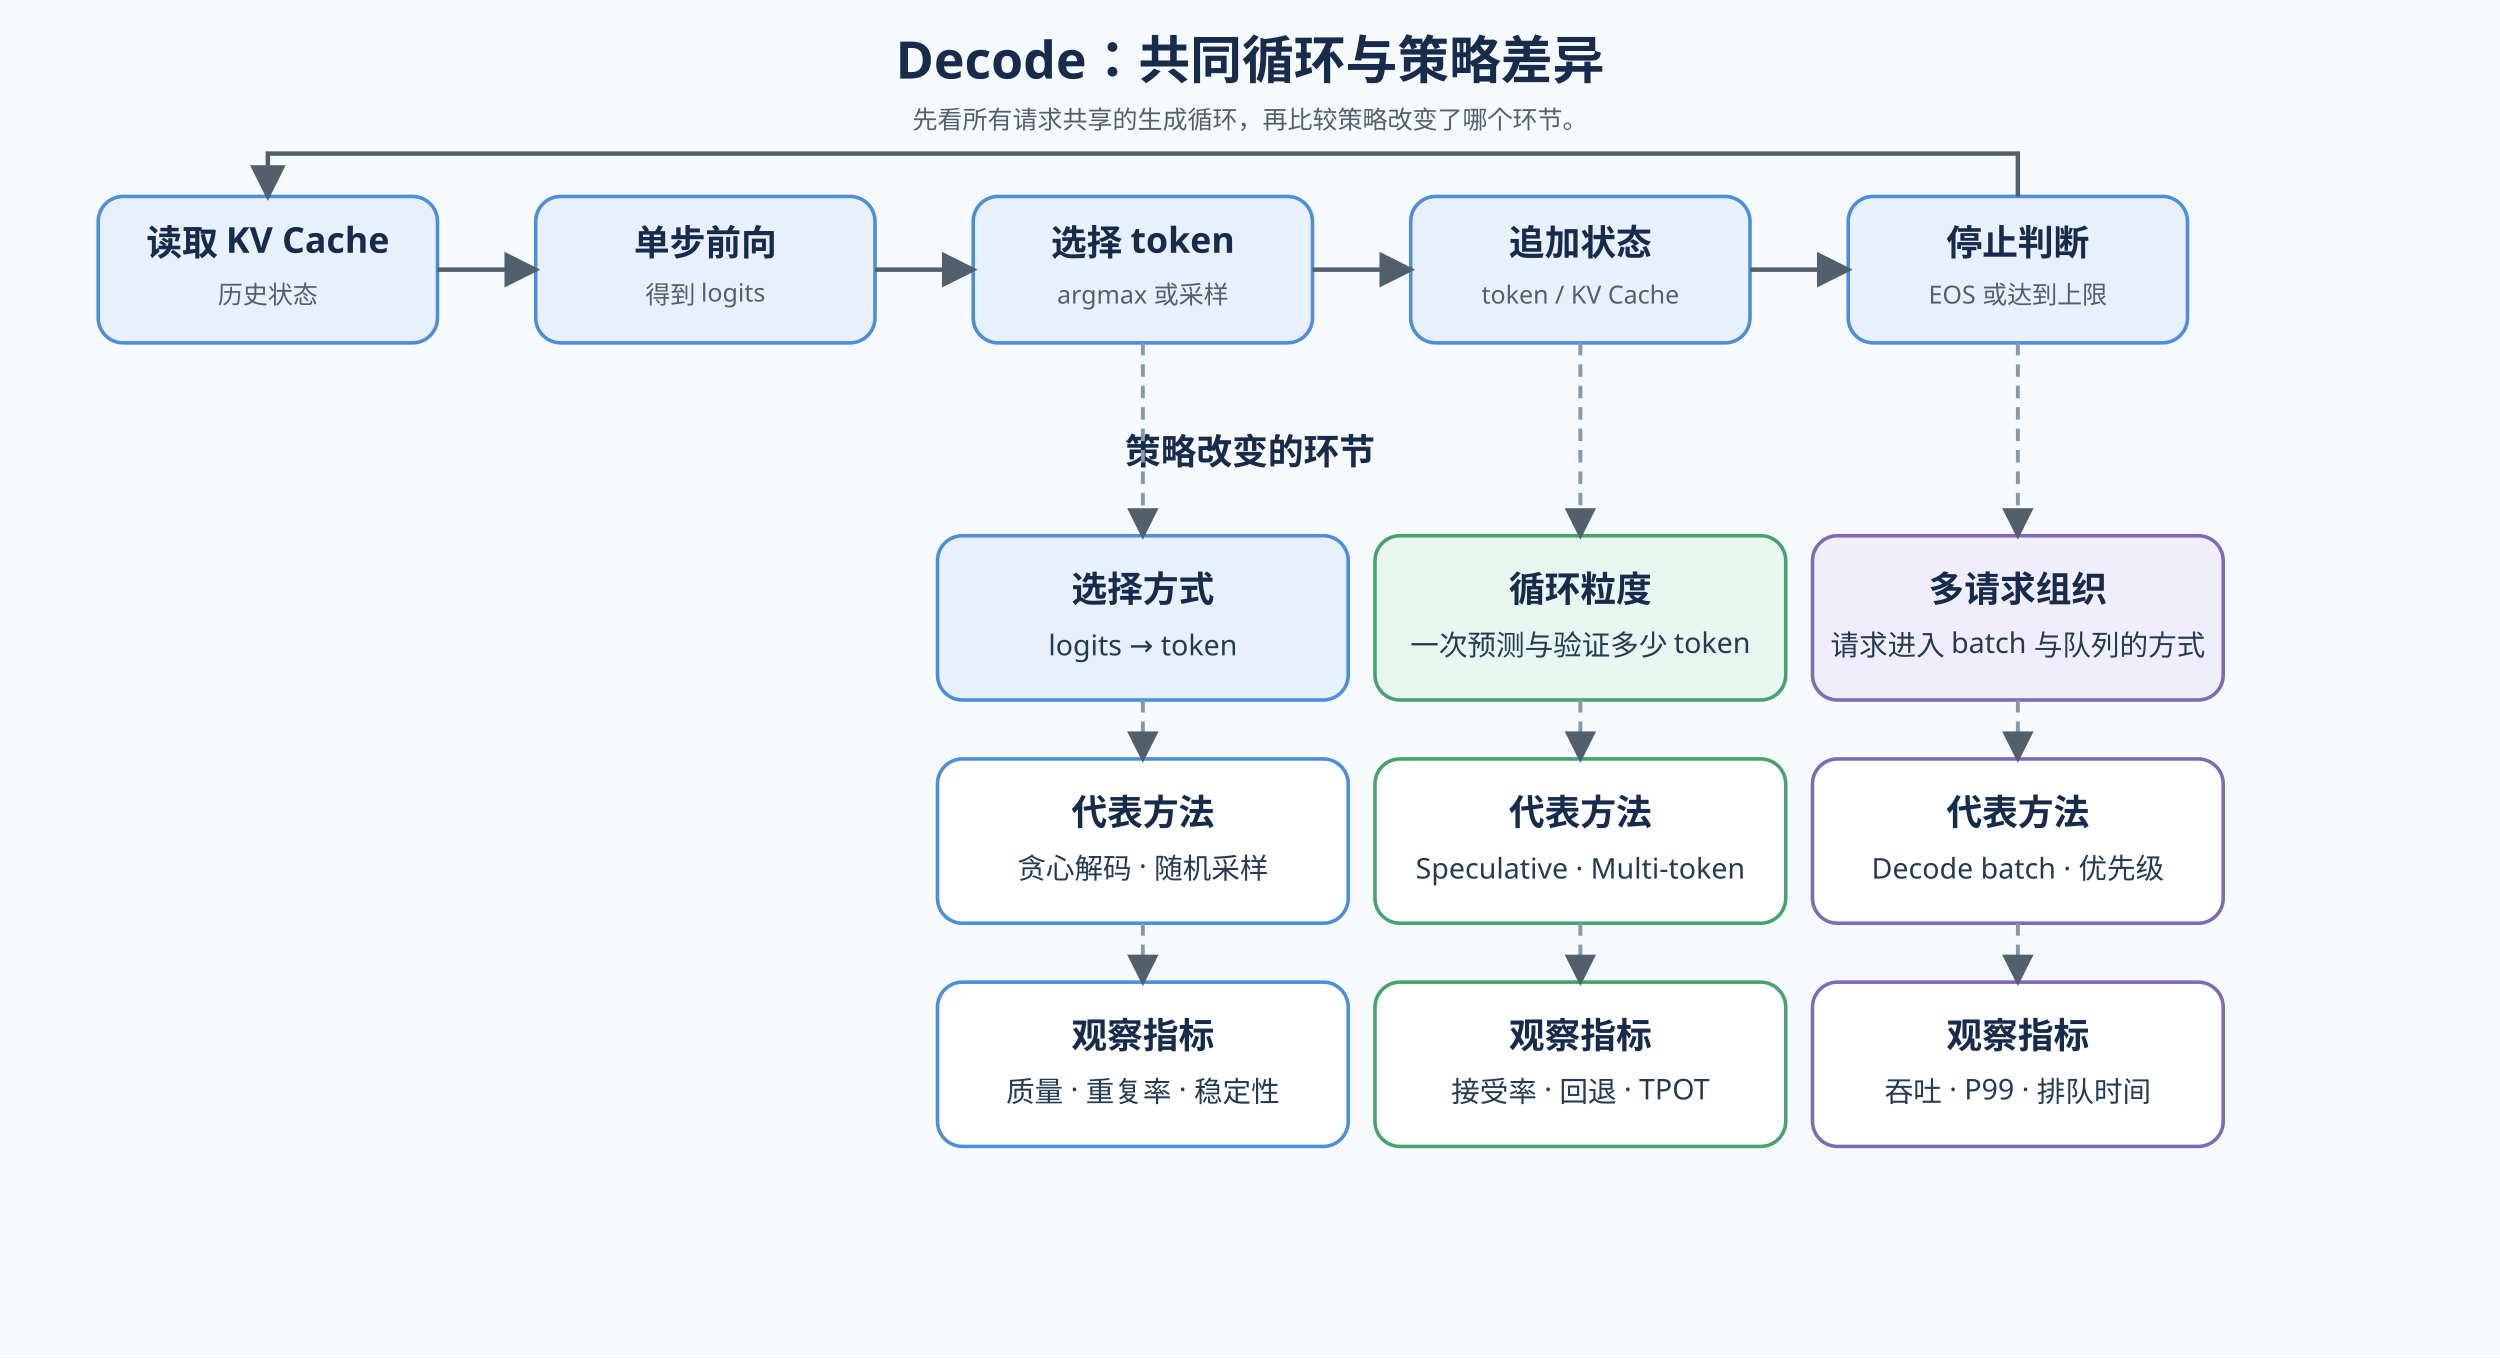
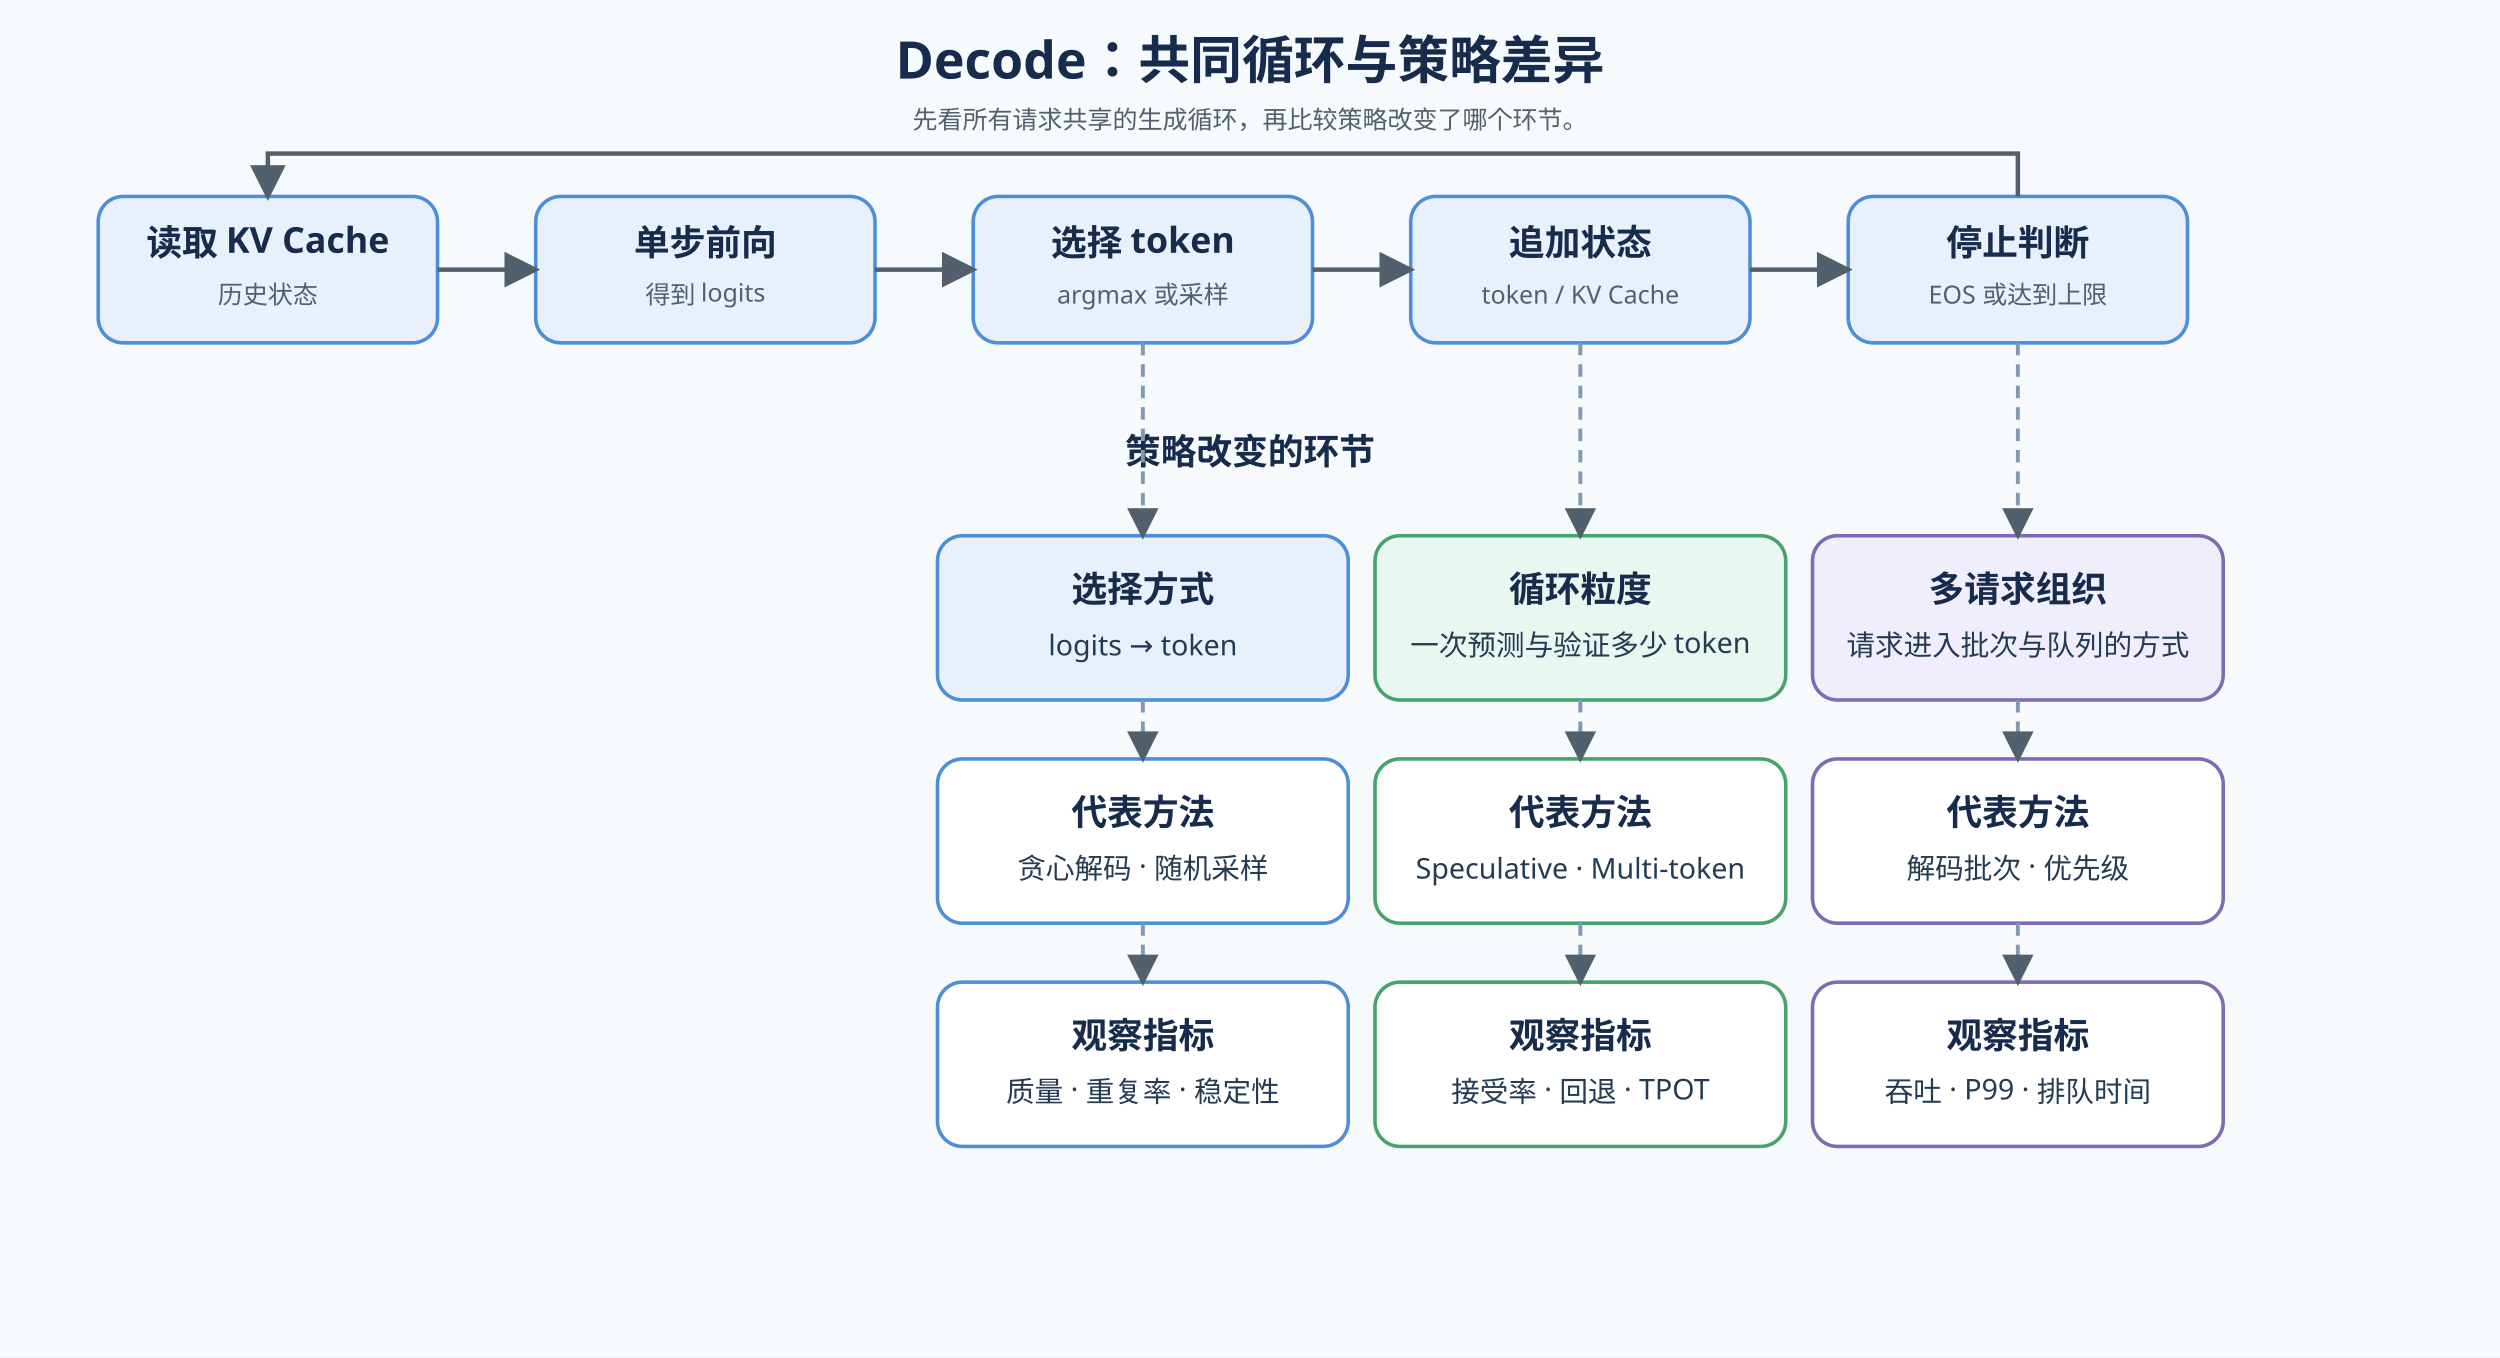
<svg xmlns="http://www.w3.org/2000/svg" width="1400" height="760" viewBox="0 0 1400 760">
  <defs>
    <marker id="arrow" markerWidth="8" markerHeight="8" refX="7" refY="4" orient="auto">
      <path d="M0 0 L8 4 L0 8 Z" fill="#52606d" />
    </marker>
  </defs>
  <rect width="1400" height="760" fill="#f7fafc" />
  <style>
.title{font:700 29px sans-serif;fill:#172b4d}.head{font:700 20px sans-serif;fill:#172b4d}.text{font:16px sans-serif;fill:#243b53}.small{font:14px sans-serif;fill:#52606d}.box{stroke-width:2;rx:14}.flow{stroke:#52606d;stroke-width:2.5;fill:none;marker-end:url(#arrow)}.return-line{stroke:#52606d;stroke-width:2.5;fill:none}.link{stroke:#829ab1;stroke-width:2.2;stroke-dasharray:7 5;fill:none;marker-end:url(#arrow)}.tip{fill:#52606d}
</style>
  <text x="700" y="44" text-anchor="middle" class="title">Decode：共同循环与策略差异</text>
  <text x="700" y="72" text-anchor="middle" class="small">先看所有请求共享的生成循环，再比较策略改变了哪个环节。</text>
  <rect x="55" y="110" width="190" height="82" fill="#e8f1fb" stroke="#4c8eda" class="box" />
  <text x="150" y="143" text-anchor="middle" class="head">读取 KV Cache</text>
  <text x="150" y="170" text-anchor="middle" class="small">历史状态</text>
  <rect x="300" y="110" width="190" height="82" fill="#e8f1fb" stroke="#4c8eda" class="box" />
  <text x="395" y="143" text-anchor="middle" class="head">单步前向</text>
  <text x="395" y="170" text-anchor="middle" class="small">得到 logits</text>
  <rect x="545" y="110" width="190" height="82" fill="#e8f1fb" stroke="#4c8eda" class="box" />
  <text x="640" y="143" text-anchor="middle" class="head">选择 token</text>
  <text x="640" y="170" text-anchor="middle" class="small">argmax 或采样</text>
  <rect x="790" y="110" width="190" height="82" fill="#e8f1fb" stroke="#4c8eda" class="box" />
  <text x="885" y="143" text-anchor="middle" class="head">追加状态</text>
  <text x="885" y="170" text-anchor="middle" class="small">token / KV Cache</text>
  <rect x="1035" y="110" width="190" height="82" fill="#e8f1fb" stroke="#4c8eda" class="box" />
  <text x="1130" y="143" text-anchor="middle" class="head">停止判断</text>
  <text x="1130" y="170" text-anchor="middle" class="small">EOS 或达到上限</text>
  <path d="M245 151 H300" class="flow" />
  <path d="M490 151 H545" class="flow" />
  <path d="M735 151 H790" class="flow" />
  <path d="M980 151 H1035" class="flow" />
  <path d="M1130 110 V86 H150 V110" class="flow" />
  <text x="700" y="260" text-anchor="middle" class="head">策略改变的环节</text>
  <rect x="525" y="300" width="230" height="92" fill="#e8f1fb" stroke="#4c8eda" class="box" />
  <text x="640" y="337" text-anchor="middle" class="head">选择方式</text>
  <text x="640" y="367" text-anchor="middle" class="text">logits → token</text>
  <rect x="525" y="425" width="230" height="92" fill="#ffffff" stroke="#4c8eda" class="box" />
  <text x="640" y="462" text-anchor="middle" class="head">代表方法</text>
  <text x="640" y="492" text-anchor="middle" class="text">贪心解码 · 随机采样</text>
  <rect x="525" y="550" width="230" height="92" fill="#ffffff" stroke="#4c8eda" class="box" />
  <text x="640" y="587" text-anchor="middle" class="head">观察指标</text>
  <text x="640" y="617" text-anchor="middle" class="text">质量 · 重复率 · 稳定性</text>
  <path d="M640 192 V300" class="link" />
  <path d="M640 392 V425" class="link" />
  <path d="M640 517 V550" class="link" />
  <rect x="770" y="300" width="230" height="92" fill="#e8f7ef" stroke="#45a36b" class="box" />
  <text x="885" y="337" text-anchor="middle" class="head">循环粒度</text>
  <text x="885" y="367" text-anchor="middle" class="text">一次预测与验证多少 token</text>
  <rect x="770" y="425" width="230" height="92" fill="#ffffff" stroke="#45a36b" class="box" />
  <text x="885" y="462" text-anchor="middle" class="head">代表方法</text>
  <text x="885" y="492" text-anchor="middle" class="text">Speculative · Multi-token</text>
  <rect x="770" y="550" width="230" height="92" fill="#ffffff" stroke="#45a36b" class="box" />
  <text x="885" y="587" text-anchor="middle" class="head">观察指标</text>
  <text x="885" y="617" text-anchor="middle" class="text">接受率 · 回退 · TPOT</text>
  <path d="M885 192 V300" class="link" />
  <path d="M885 392 V425" class="link" />
  <path d="M885 517 V550" class="link" />
  <rect x="1015" y="300" width="230" height="92" fill="#f0eefb" stroke="#8069b5" class="box" />
  <text x="1130" y="337" text-anchor="middle" class="head">多请求组织</text>
-   <text x="1130" y="367" text-anchor="middle" class="text">请求进入 batch 与队列的方式</text>
+   <text x="1130" y="367" text-anchor="middle" class="text">请求进入批次与队列的方式</text>
  <rect x="1015" y="425" width="230" height="92" fill="#ffffff" stroke="#8069b5" class="box" />
  <text x="1130" y="462" text-anchor="middle" class="head">代表方法</text>
-   <text x="1130" y="492" text-anchor="middle" class="text">Decode batch · 优先级</text>
+   <text x="1130" y="492" text-anchor="middle" class="text">解码批次 · 优先级</text>
  <rect x="1015" y="550" width="230" height="92" fill="#ffffff" stroke="#8069b5" class="box" />
  <text x="1130" y="587" text-anchor="middle" class="head">观察指标</text>
  <text x="1130" y="617" text-anchor="middle" class="text">吞吐 · P99 · 排队时间</text>
  <path d="M1130 192 V300" class="link" />
  <path d="M1130 392 V425" class="link" />
  <path d="M1130 517 V550" class="link" />
</svg>
